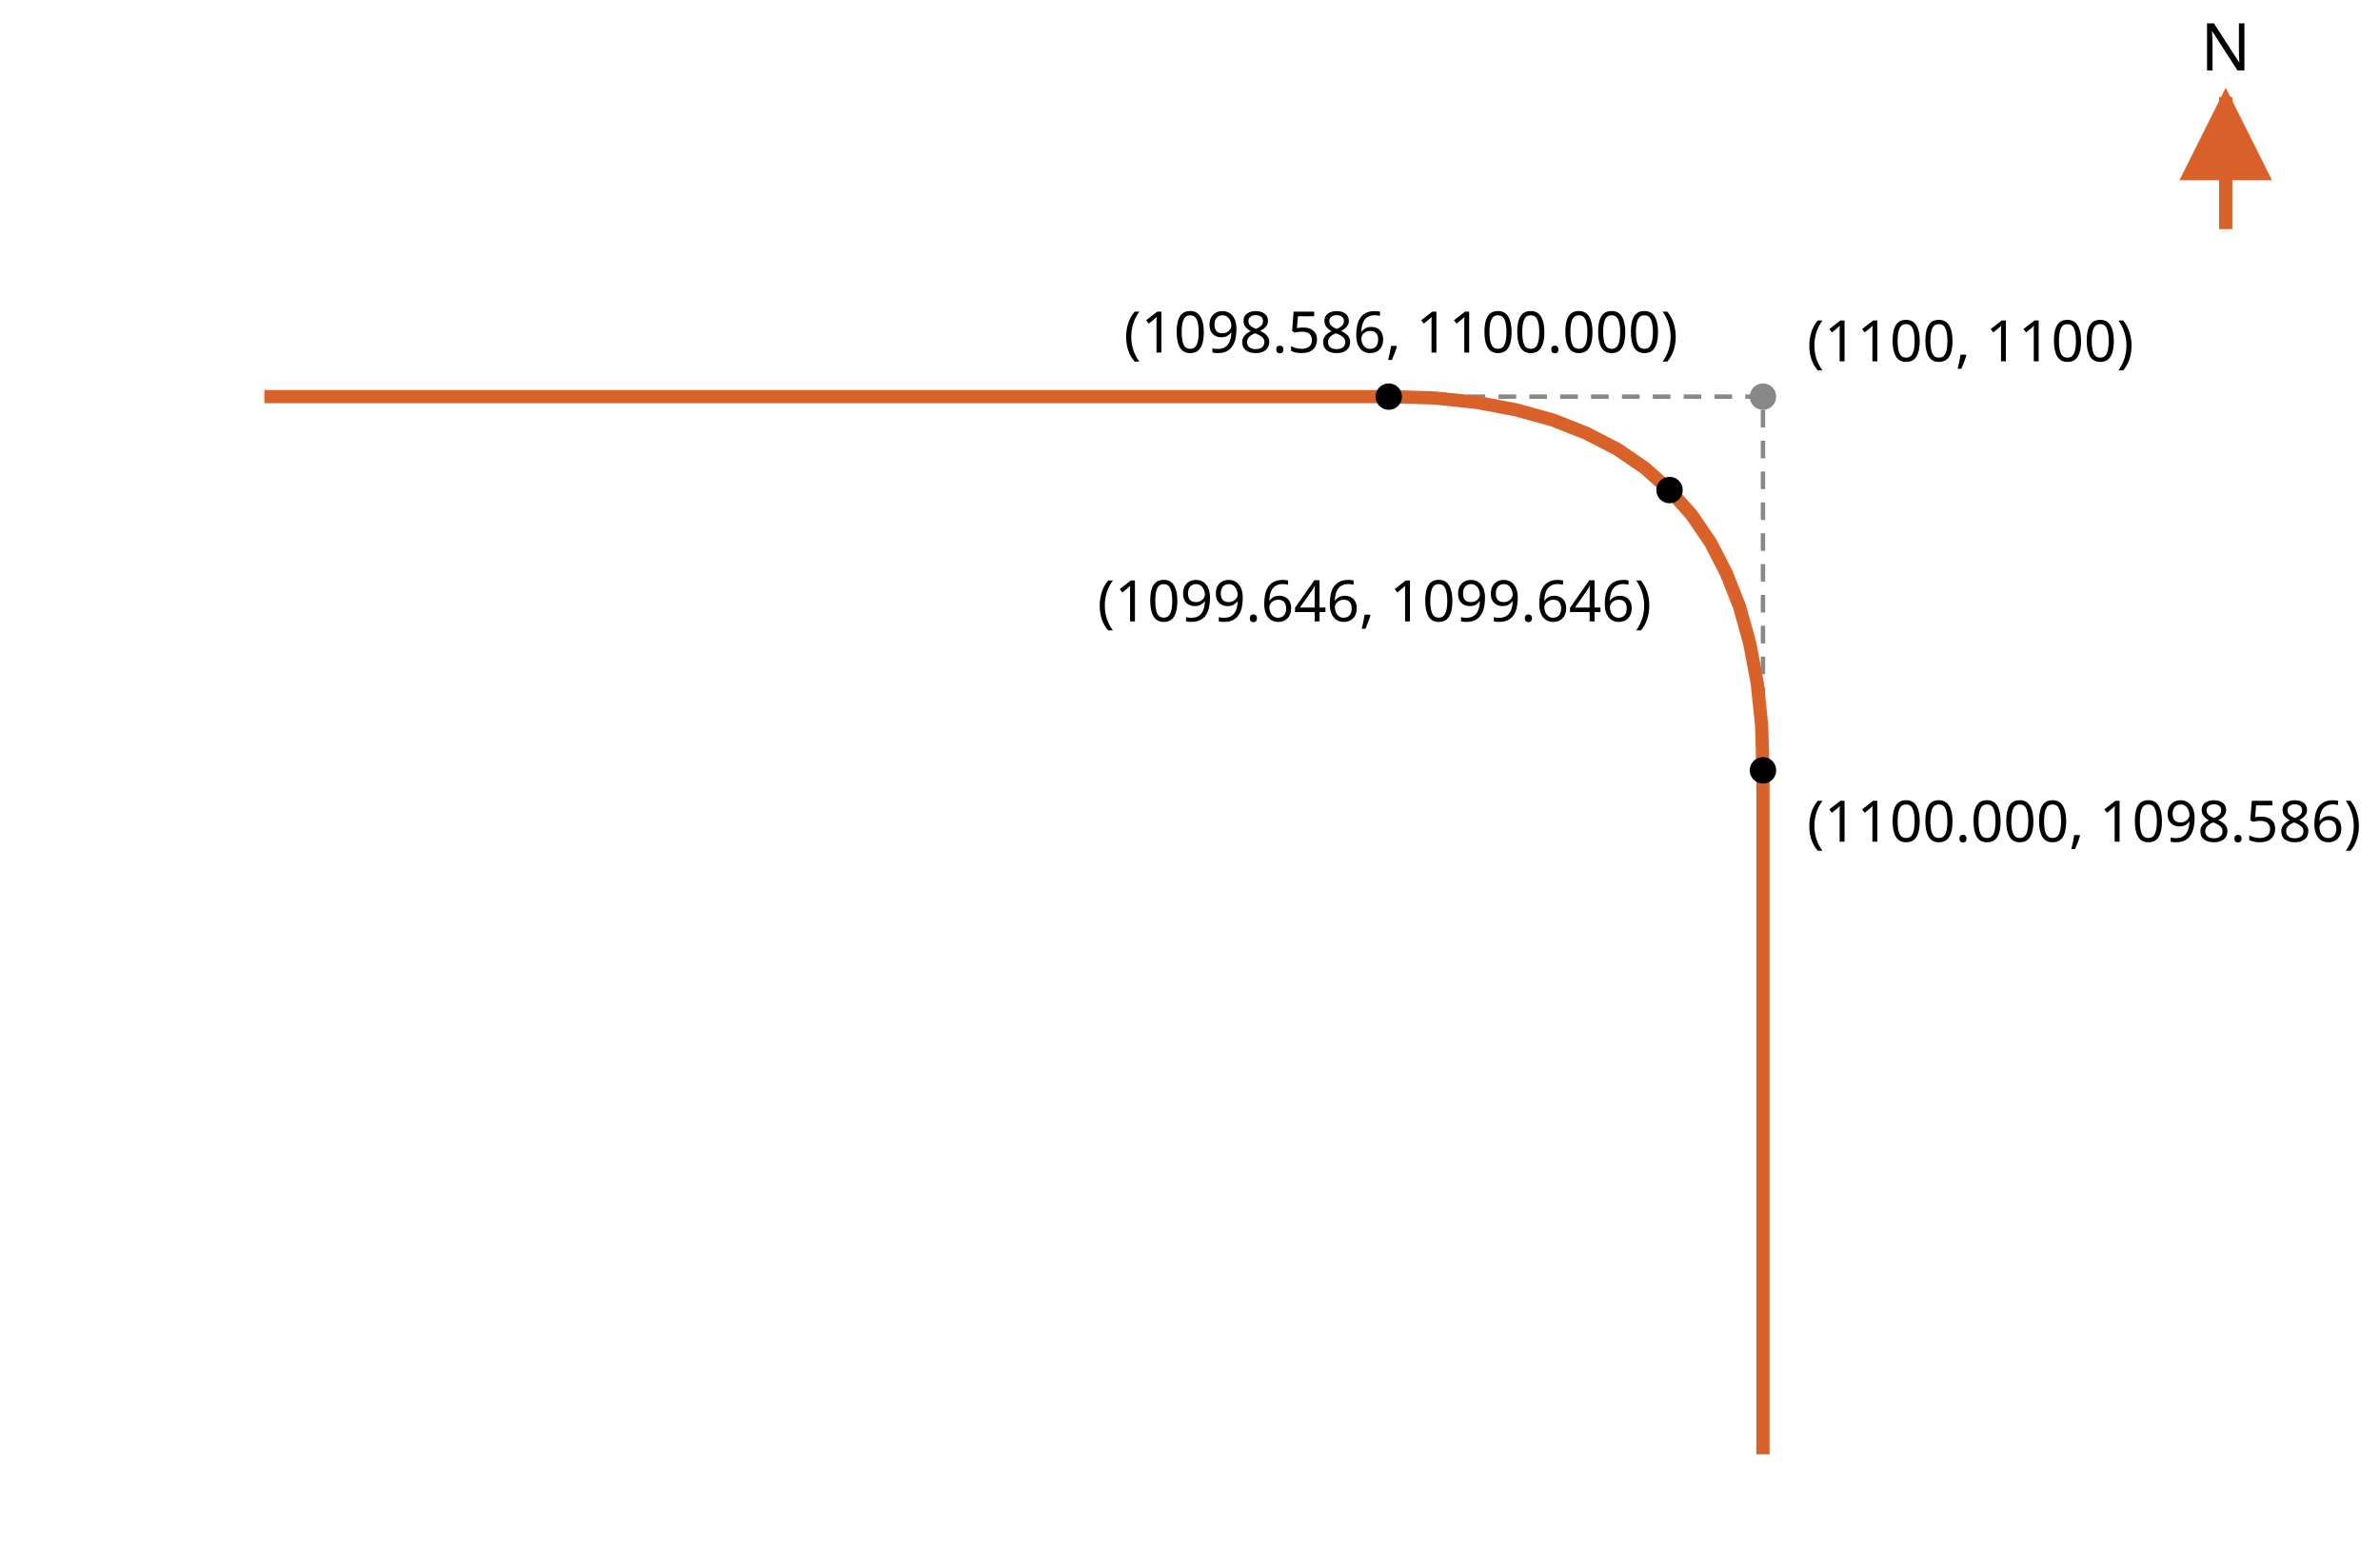
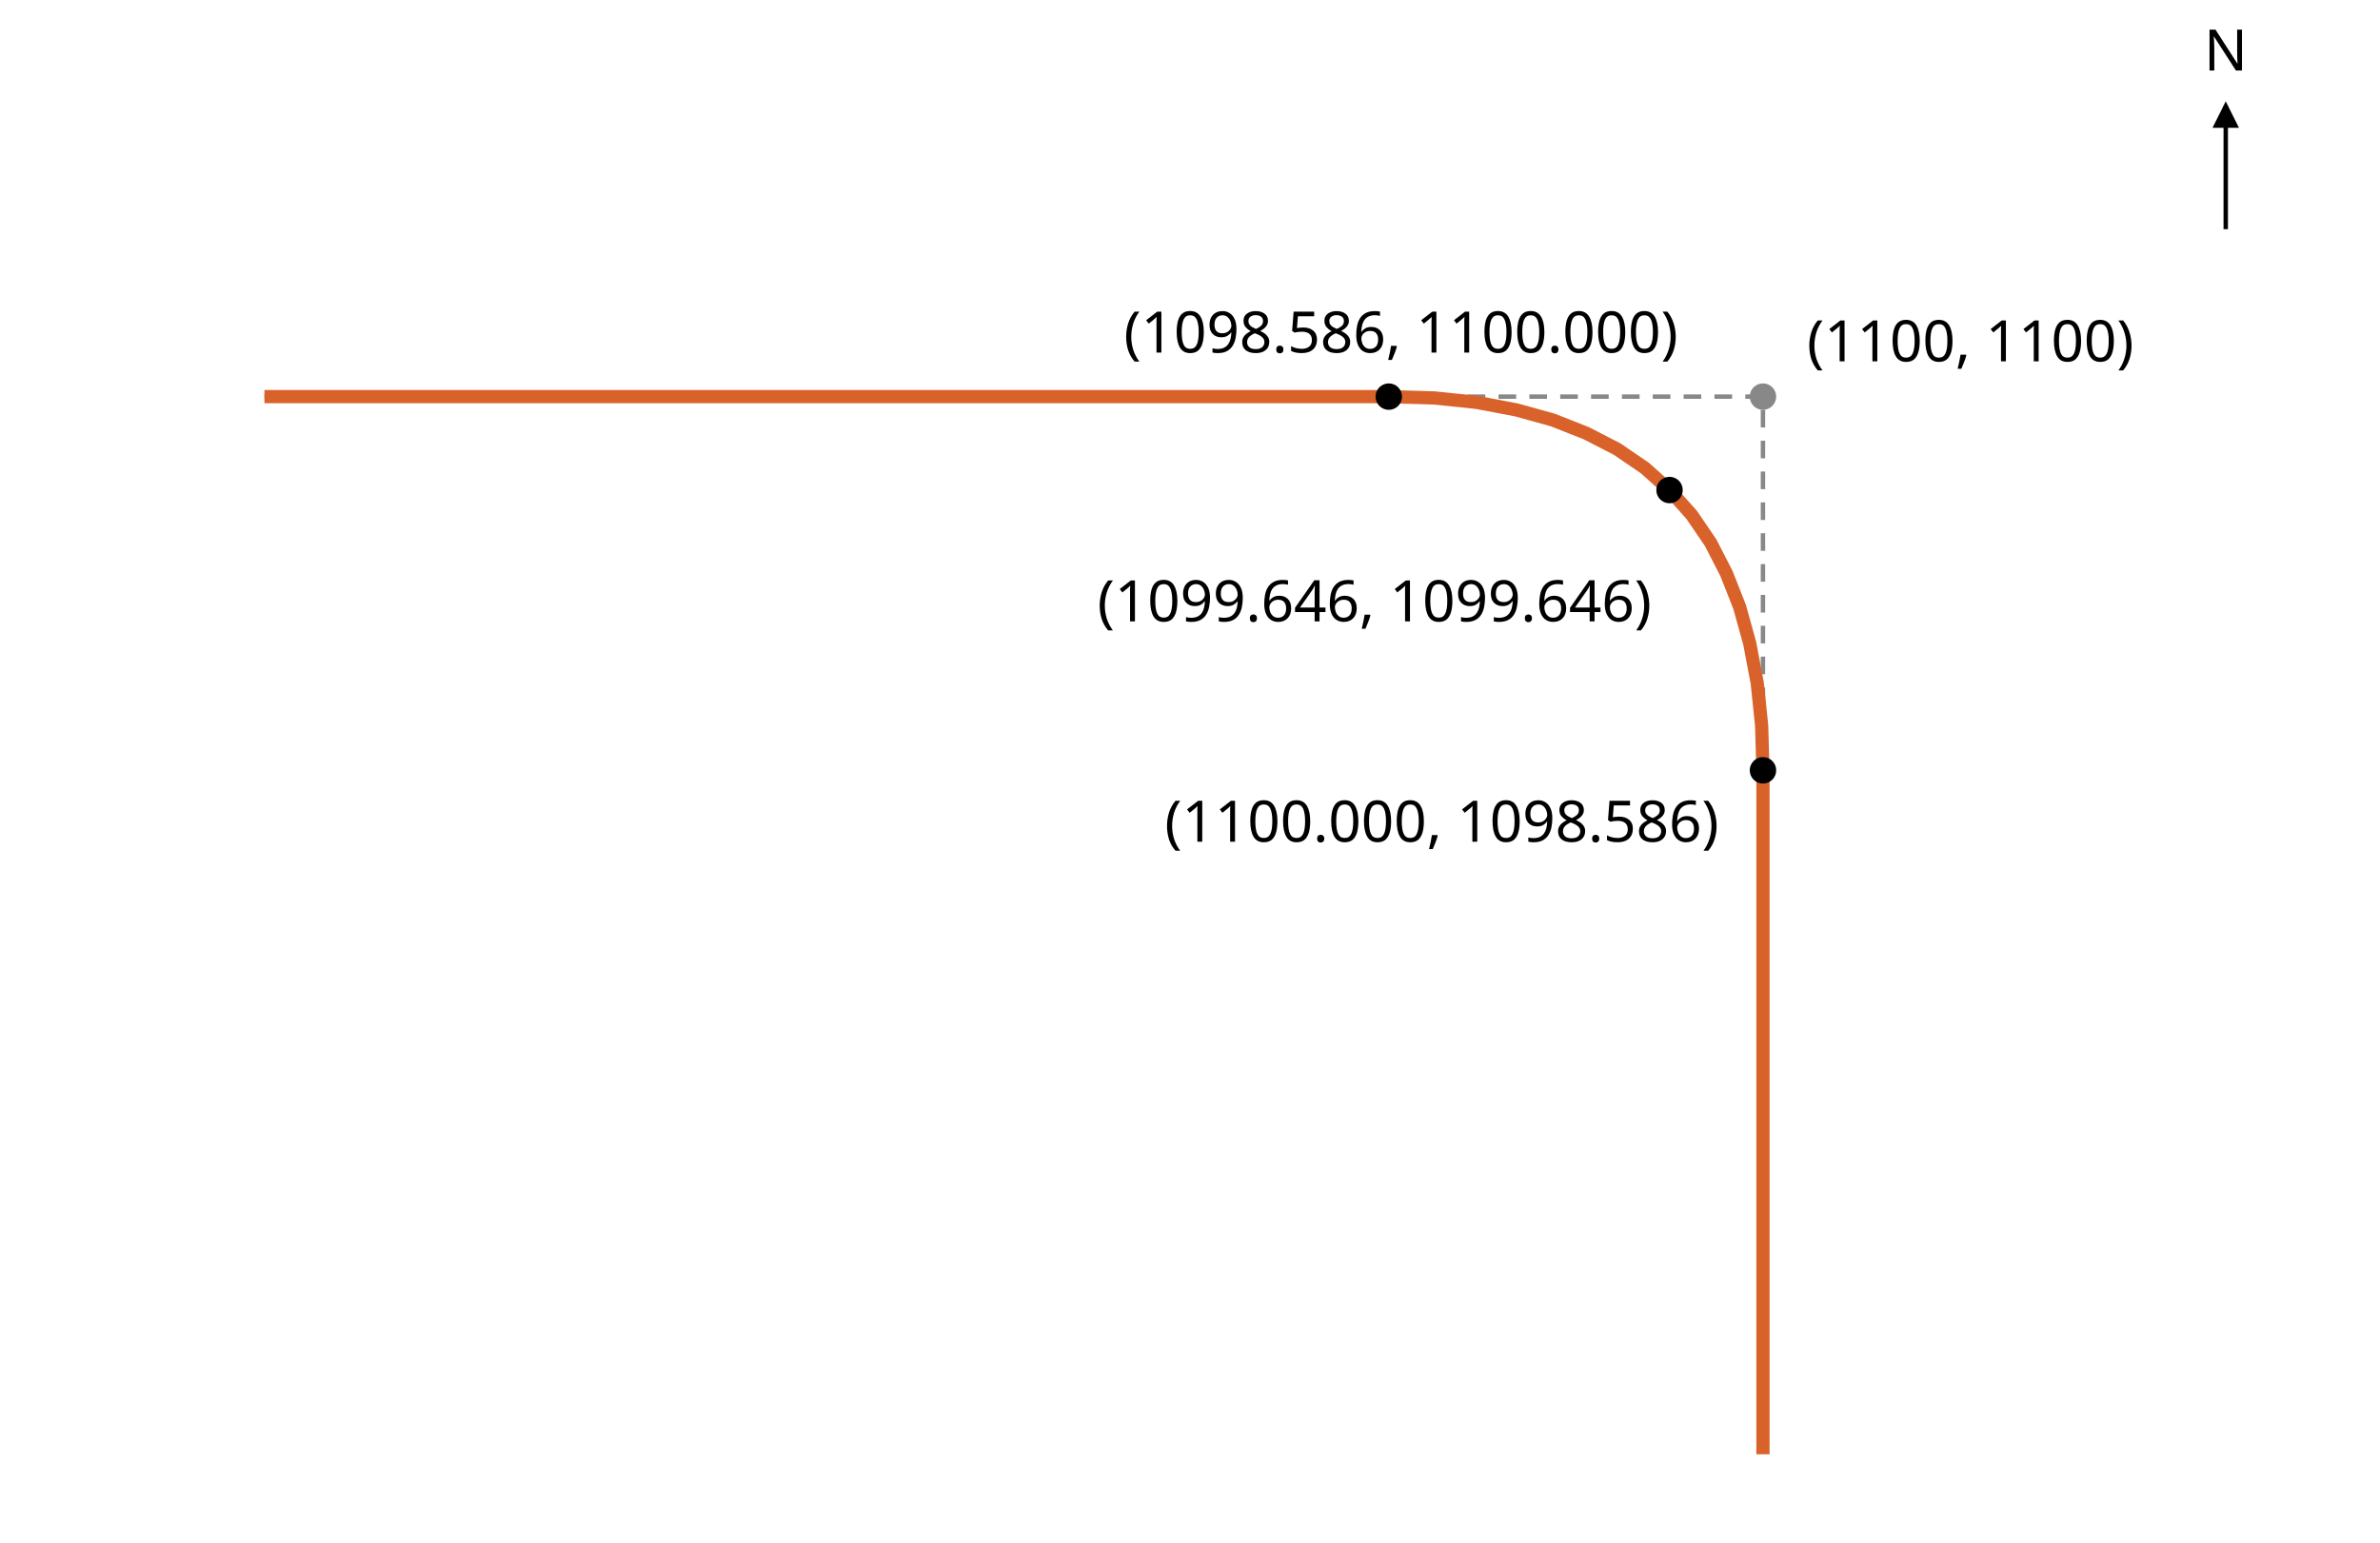
<svg xmlns="http://www.w3.org/2000/svg" viewBox="0 0 540 350" width="540" height="350" role="img" aria-label="Geology workspace, plan view zoomed to the corner of a string at (1100, 1100), the corner in grey and the rounded string after Smooth Strings at Tolerance 0.5 m in orange.">
-   <defs>
-     <marker id="head" viewBox="0 0 10 10" refX="9" refY="5" markerWidth="7" markerHeight="7" orient="auto-start-reverse">
-       <path d="M0 0 L10 5 L0 10 z" fill="#d9622b" />
-     </marker>
-   </defs>
-   <line x1="505" y1="52" x2="505" y2="22" stroke="#d9622b" stroke-width="3" marker-end="url(#head)" />
-   <text x="505" y="16" font-family="sans-serif" font-size="15" fill="#000" text-anchor="middle">N</text>
+   <line x1="505" y1="52" x2="505" y2="24" stroke="#000" stroke-width="1" />
+   <path d="M505 23 l-3 6 l6 0 z" fill="#000" />
+   <text x="505" y="16" font-family="sans-serif" font-size="13" fill="#000" text-anchor="middle">N</text>
  <polyline points="60,90 400,90 400,330" fill="none" stroke="#888" stroke-width="1" stroke-dasharray="4 3" />
  <polyline points="60.0,90.0 315.1,90.0 325.4,90.3 335.0,91.3 344.0,93.0 352.3,95.3 359.9,98.3 366.9,101.9 373.2,106.2 378.8,111.2 383.8,116.8 388.1,123.1 391.7,130.1 394.7,137.7 397.0,146.0 398.7,155.0 399.7,164.6 400.0,174.8 400.0,330.0" fill="none" stroke="#d9622b" stroke-width="3" />
  <circle cx="400" cy="90" r="3" fill="#888" />
  <g fill="#000">
    <circle cx="315.1" cy="90.0" r="3" />
    <circle cx="400.0" cy="174.8" r="3" />
    <circle cx="378.8" cy="111.2" r="3" />
  </g>
  <g font-family="sans-serif" font-size="13" fill="#000">
    <text x="410" y="82">(1100, 1100)</text>
    <text x="255" y="80">(1098.586, 1100.000)</text>
-     <text x="410" y="191">(1100.000, 1098.586)</text>
+     <text x="390" y="191" text-anchor="end">(1100.000, 1098.586)</text>
    <text x="249" y="141">(1099.646, 1099.646)</text>
  </g>
</svg>
